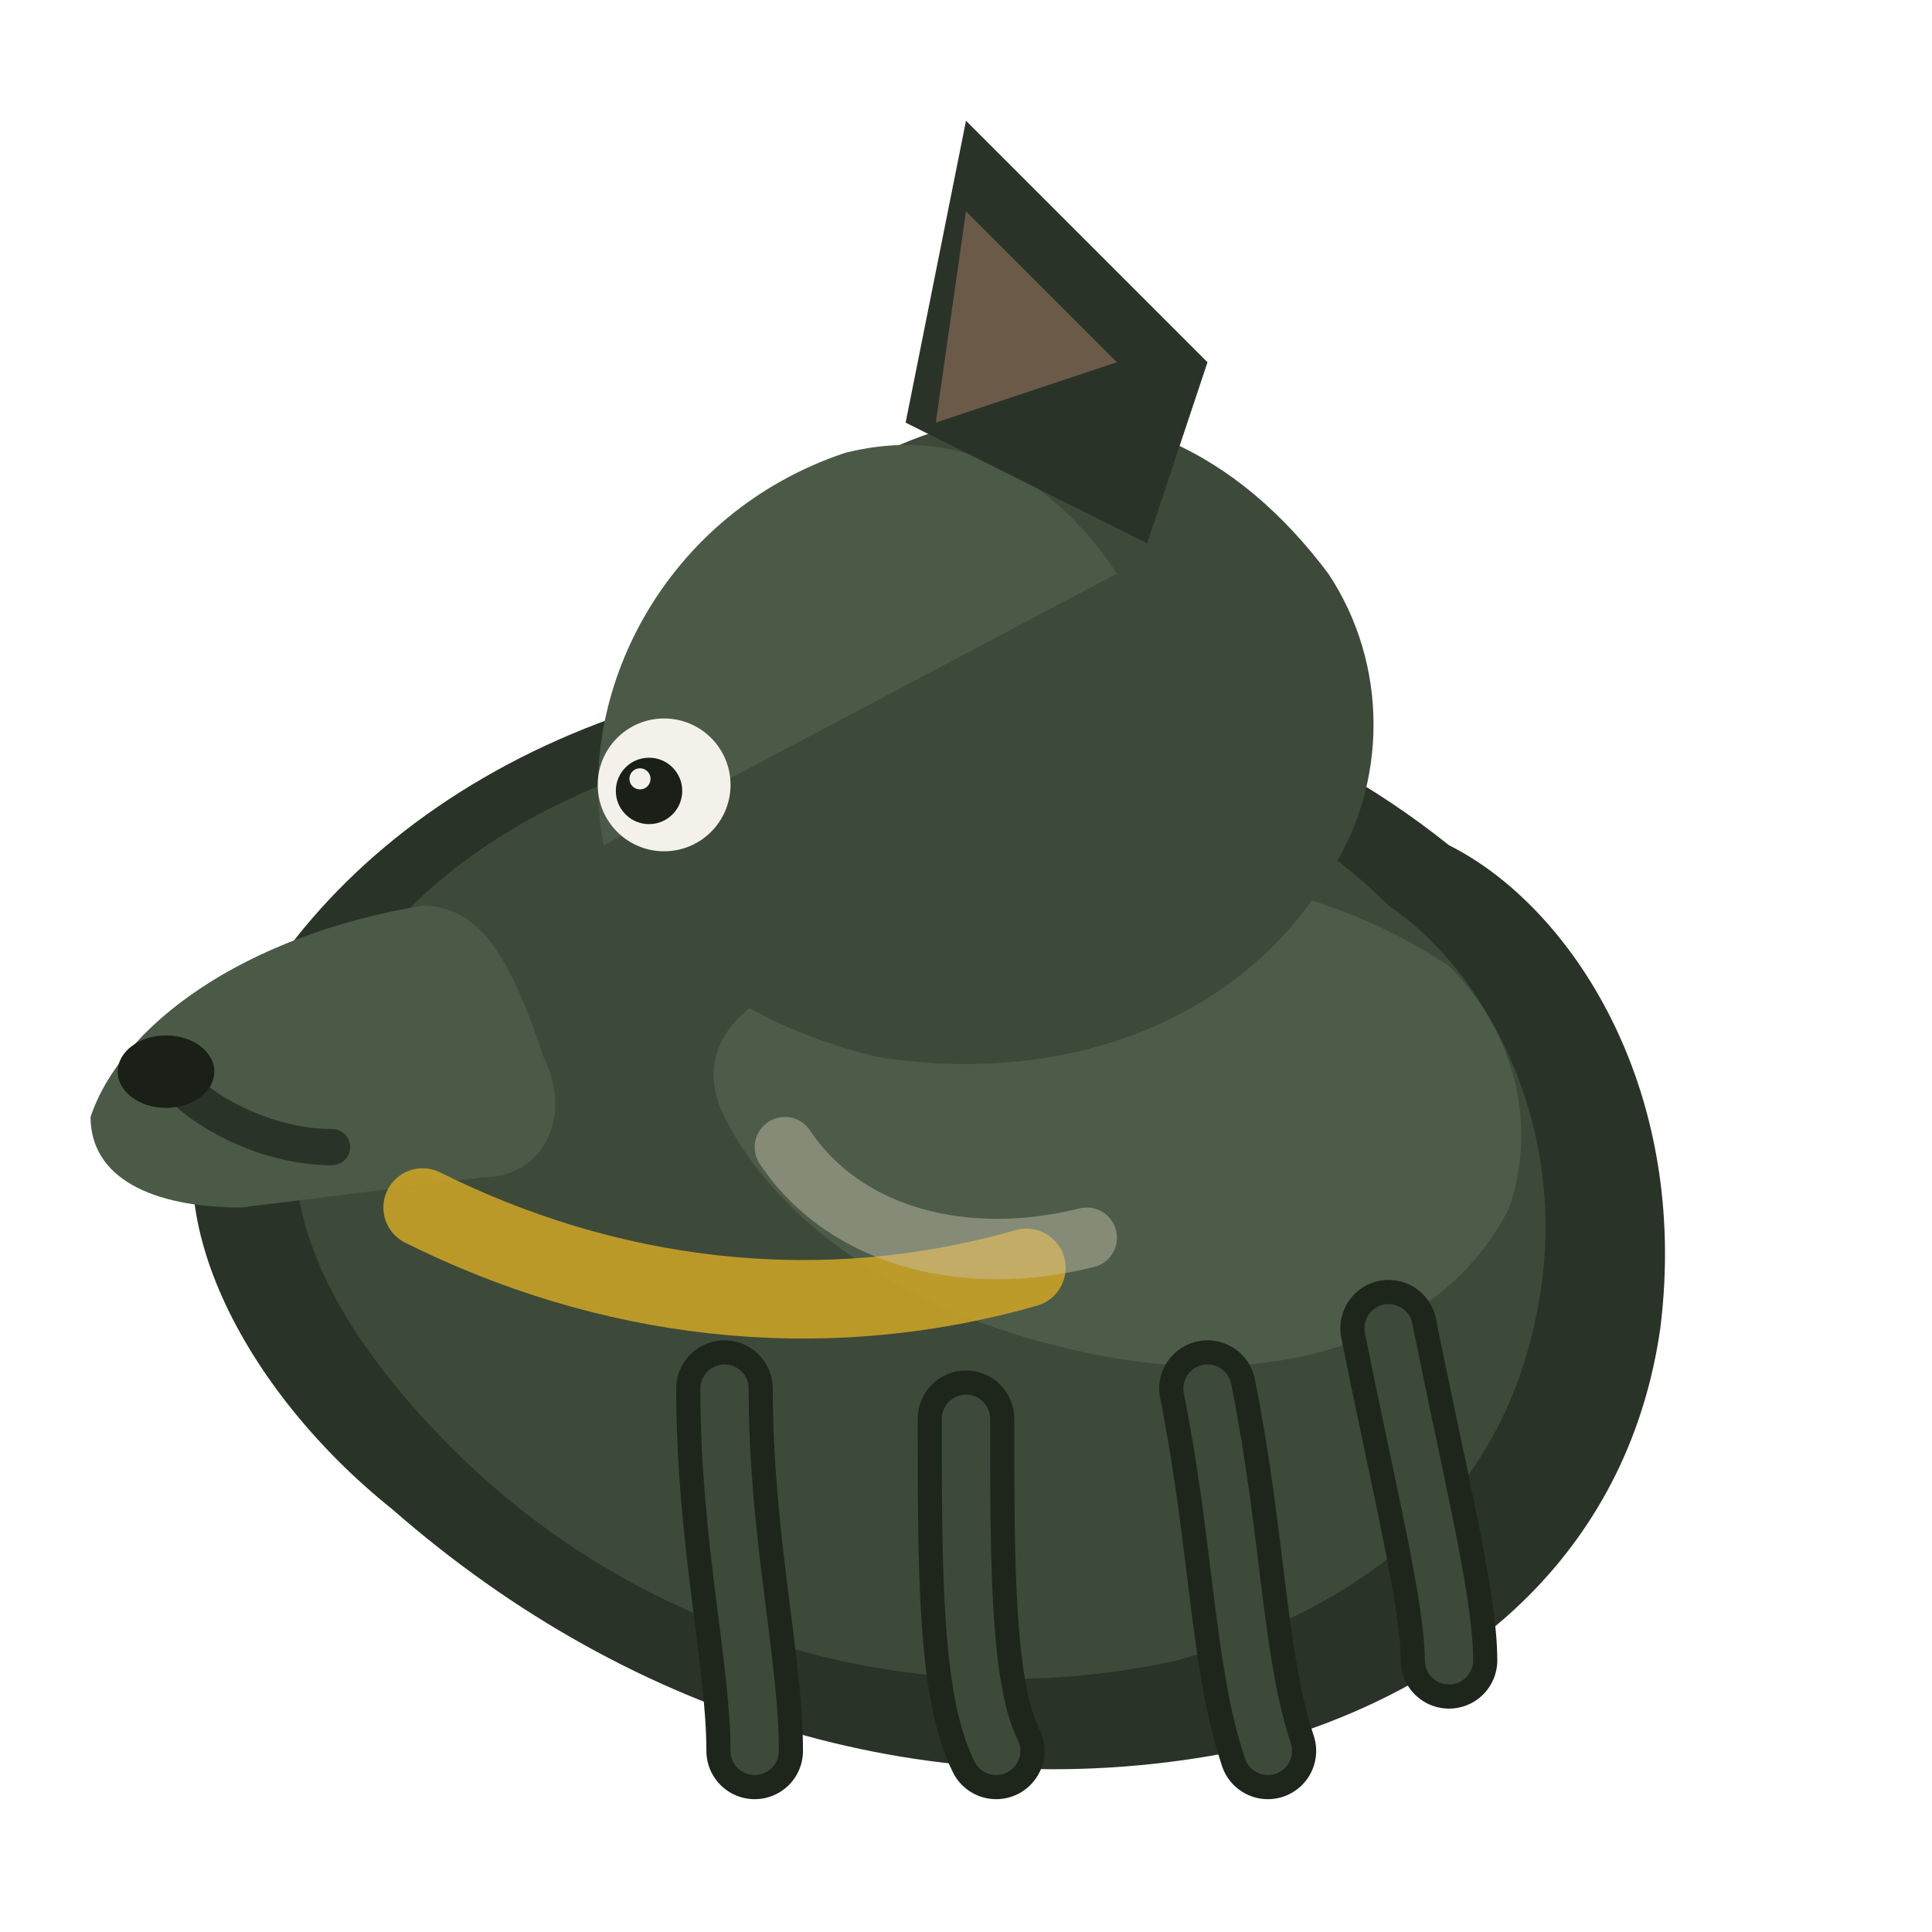
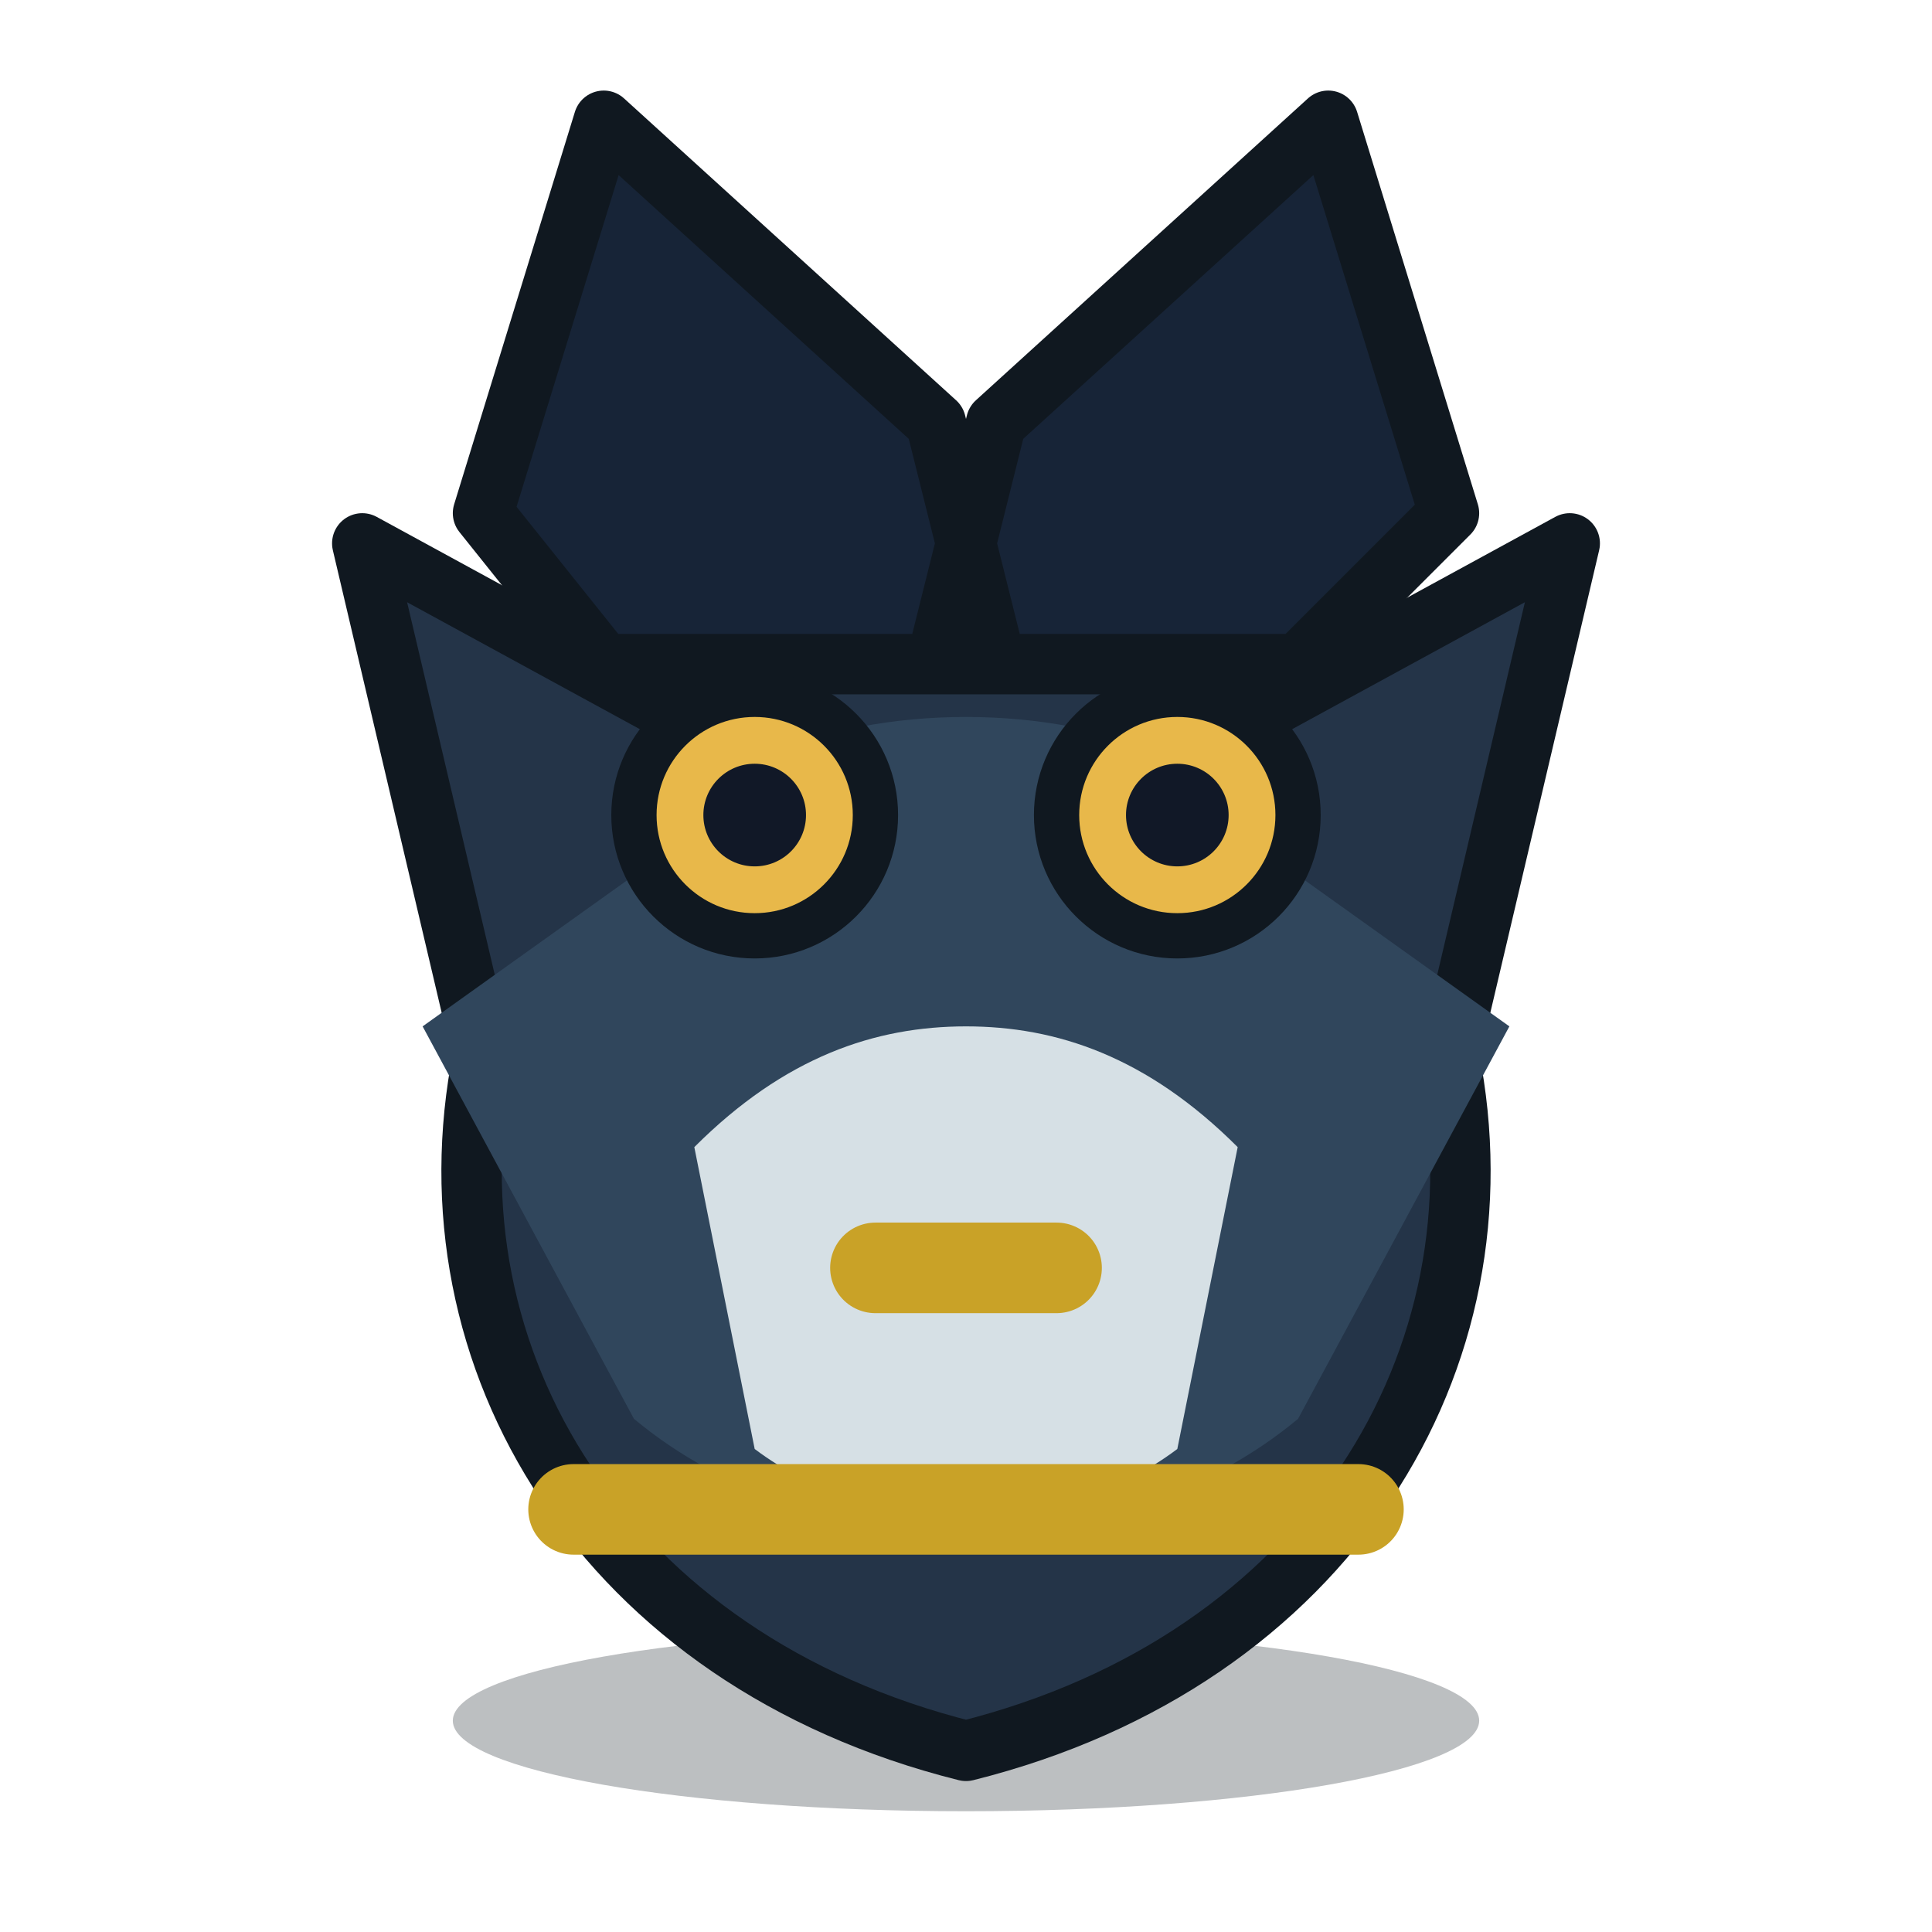
<svg xmlns="http://www.w3.org/2000/svg" viewBox="0 0 64 64" fill="none">
-   <ellipse cx="34" cy="52" rx="14" ry="4" fill="#1a1f18" opacity="0.25" />
-   <path d="M48 28c4 2 8 8 7 16-1 7-6 12-14 14-10 2-20-1-28-8-5-4-8-10-6-14 3-8 12-14 24-14 6 0 12 2 17 6z" fill="#2a3328" />
-   <path d="M46 30c3 2 6 7 5 13-1 6-5 10-12 12-9 2-18-1-24-7-4-4-6-8-5-12 2-7 10-12 21-12 5 0 11 2 15 6z" fill="#3d4a3a" />
-   <path d="M28 32c6-4 14-4 20 0 2 2 3 5 2 8-2 4-7 6-13 5-6-1-11-4-13-8-1-2 0-4 4-5z" fill="#5a6b55" opacity="0.55" />
-   <path d="M22 30c-2-6 2-14 10-16 5-1 9 1 12 5 2 3 2 7 0 10-3 5-9 7-15 6-4-1-7-3-7-5z" fill="#3d4a3a" />
-   <path d="M20 28c-1-5 2-11 8-13 4-1 7 1 9 4" fill="#4a5a46" />
-   <path d="M14 30c-6 1-10 4-11 7 0 2 2 3 5 3l8-1c2 0 3-2 2-4-1-3-2-5-4-5z" fill="#4a5a46" />
-   <path d="M6 36c1 1 3 2 5 2" stroke="#2a3328" stroke-width="1.2" stroke-linecap="round" />
-   <ellipse cx="5.5" cy="35.5" rx="1.6" ry="1.2" fill="#1a1f18" />
-   <path d="M30 14l2-10 8 8-2 6z" fill="#2a3328" />
-   <path d="M31 14l1-7 5 5z" fill="#6b5a48" />
-   <circle cx="22" cy="26" r="2.2" fill="#f4f1ea" />
-   <circle cx="21.5" cy="26.2" r="1.1" fill="#1a1f18" />
-   <circle cx="21.2" cy="25.8" r="0.35" fill="#f4f1ea" />
-   <path d="M14 40c6 3 13 4 20 2" stroke="#c9a227" stroke-width="2.6" stroke-linecap="round" opacity=".9" />
-   <path d="M26 38c2 3 6 4 10 3" stroke="#c9c4b0" stroke-width="2" stroke-linecap="round" opacity="0.45" />
-   <path d="M24 46c0 5 1 9 1 12M32 47c0 5 0 9 1 11M40 46c1 5 1 9 2 12M46 44c1 5 2 9 2 11" stroke="#1e261c" stroke-width="3.2" stroke-linecap="round" />
-   <path d="M24 46c0 5 1 9 1 12M32 47c0 5 0 9 1 11M40 46c1 5 1 9 2 12M46 44c1 5 2 9 2 11" stroke="#3d4a3a" stroke-width="1.6" stroke-linecap="round" />
+   <ellipse cx="32" cy="57" rx="17" ry="3" fill="#101820" opacity=".28" />
+   <path d="M12 18 23 24c3-2 6-3 9-3s6 1 9 3l11-6-4 17c2 10-4 20-16 23-12-3-18-13-16-23z" fill="#243448" stroke="#101820" stroke-width="2" stroke-linejoin="round" />
+   <path d="M16 17 20 4l11 10 2 8H20zM48 17 44 4 33 14l-2 8h12z" fill="#172437" stroke="#101820" stroke-width="2" stroke-linejoin="round" />
+   <path d="M21 29c3-7 19-7 22 0l7 5-7 13c-6 5-16 5-22 0l-7-13z" fill="#30465c" />
+   <path d="M23 38c3-3 6-4 9-4s6 1 9 4l-2 10c-4 3-10 3-14 0z" fill="#d6e0e5" />
+   <circle cx="25" cy="27" r="4" fill="#e8b84a" stroke="#101820" stroke-width="1.5" />
+   <circle cx="39" cy="27" r="4" fill="#e8b84a" stroke="#101820" stroke-width="1.5" />
+   <circle cx="25" cy="27" r="1.7" fill="#111827" />
+   <circle cx="39" cy="27" r="1.7" fill="#111827" />
+   <path d="M29 42h6M19 50h26" stroke="#c9a227" stroke-width="3" stroke-linecap="round" />
</svg>
